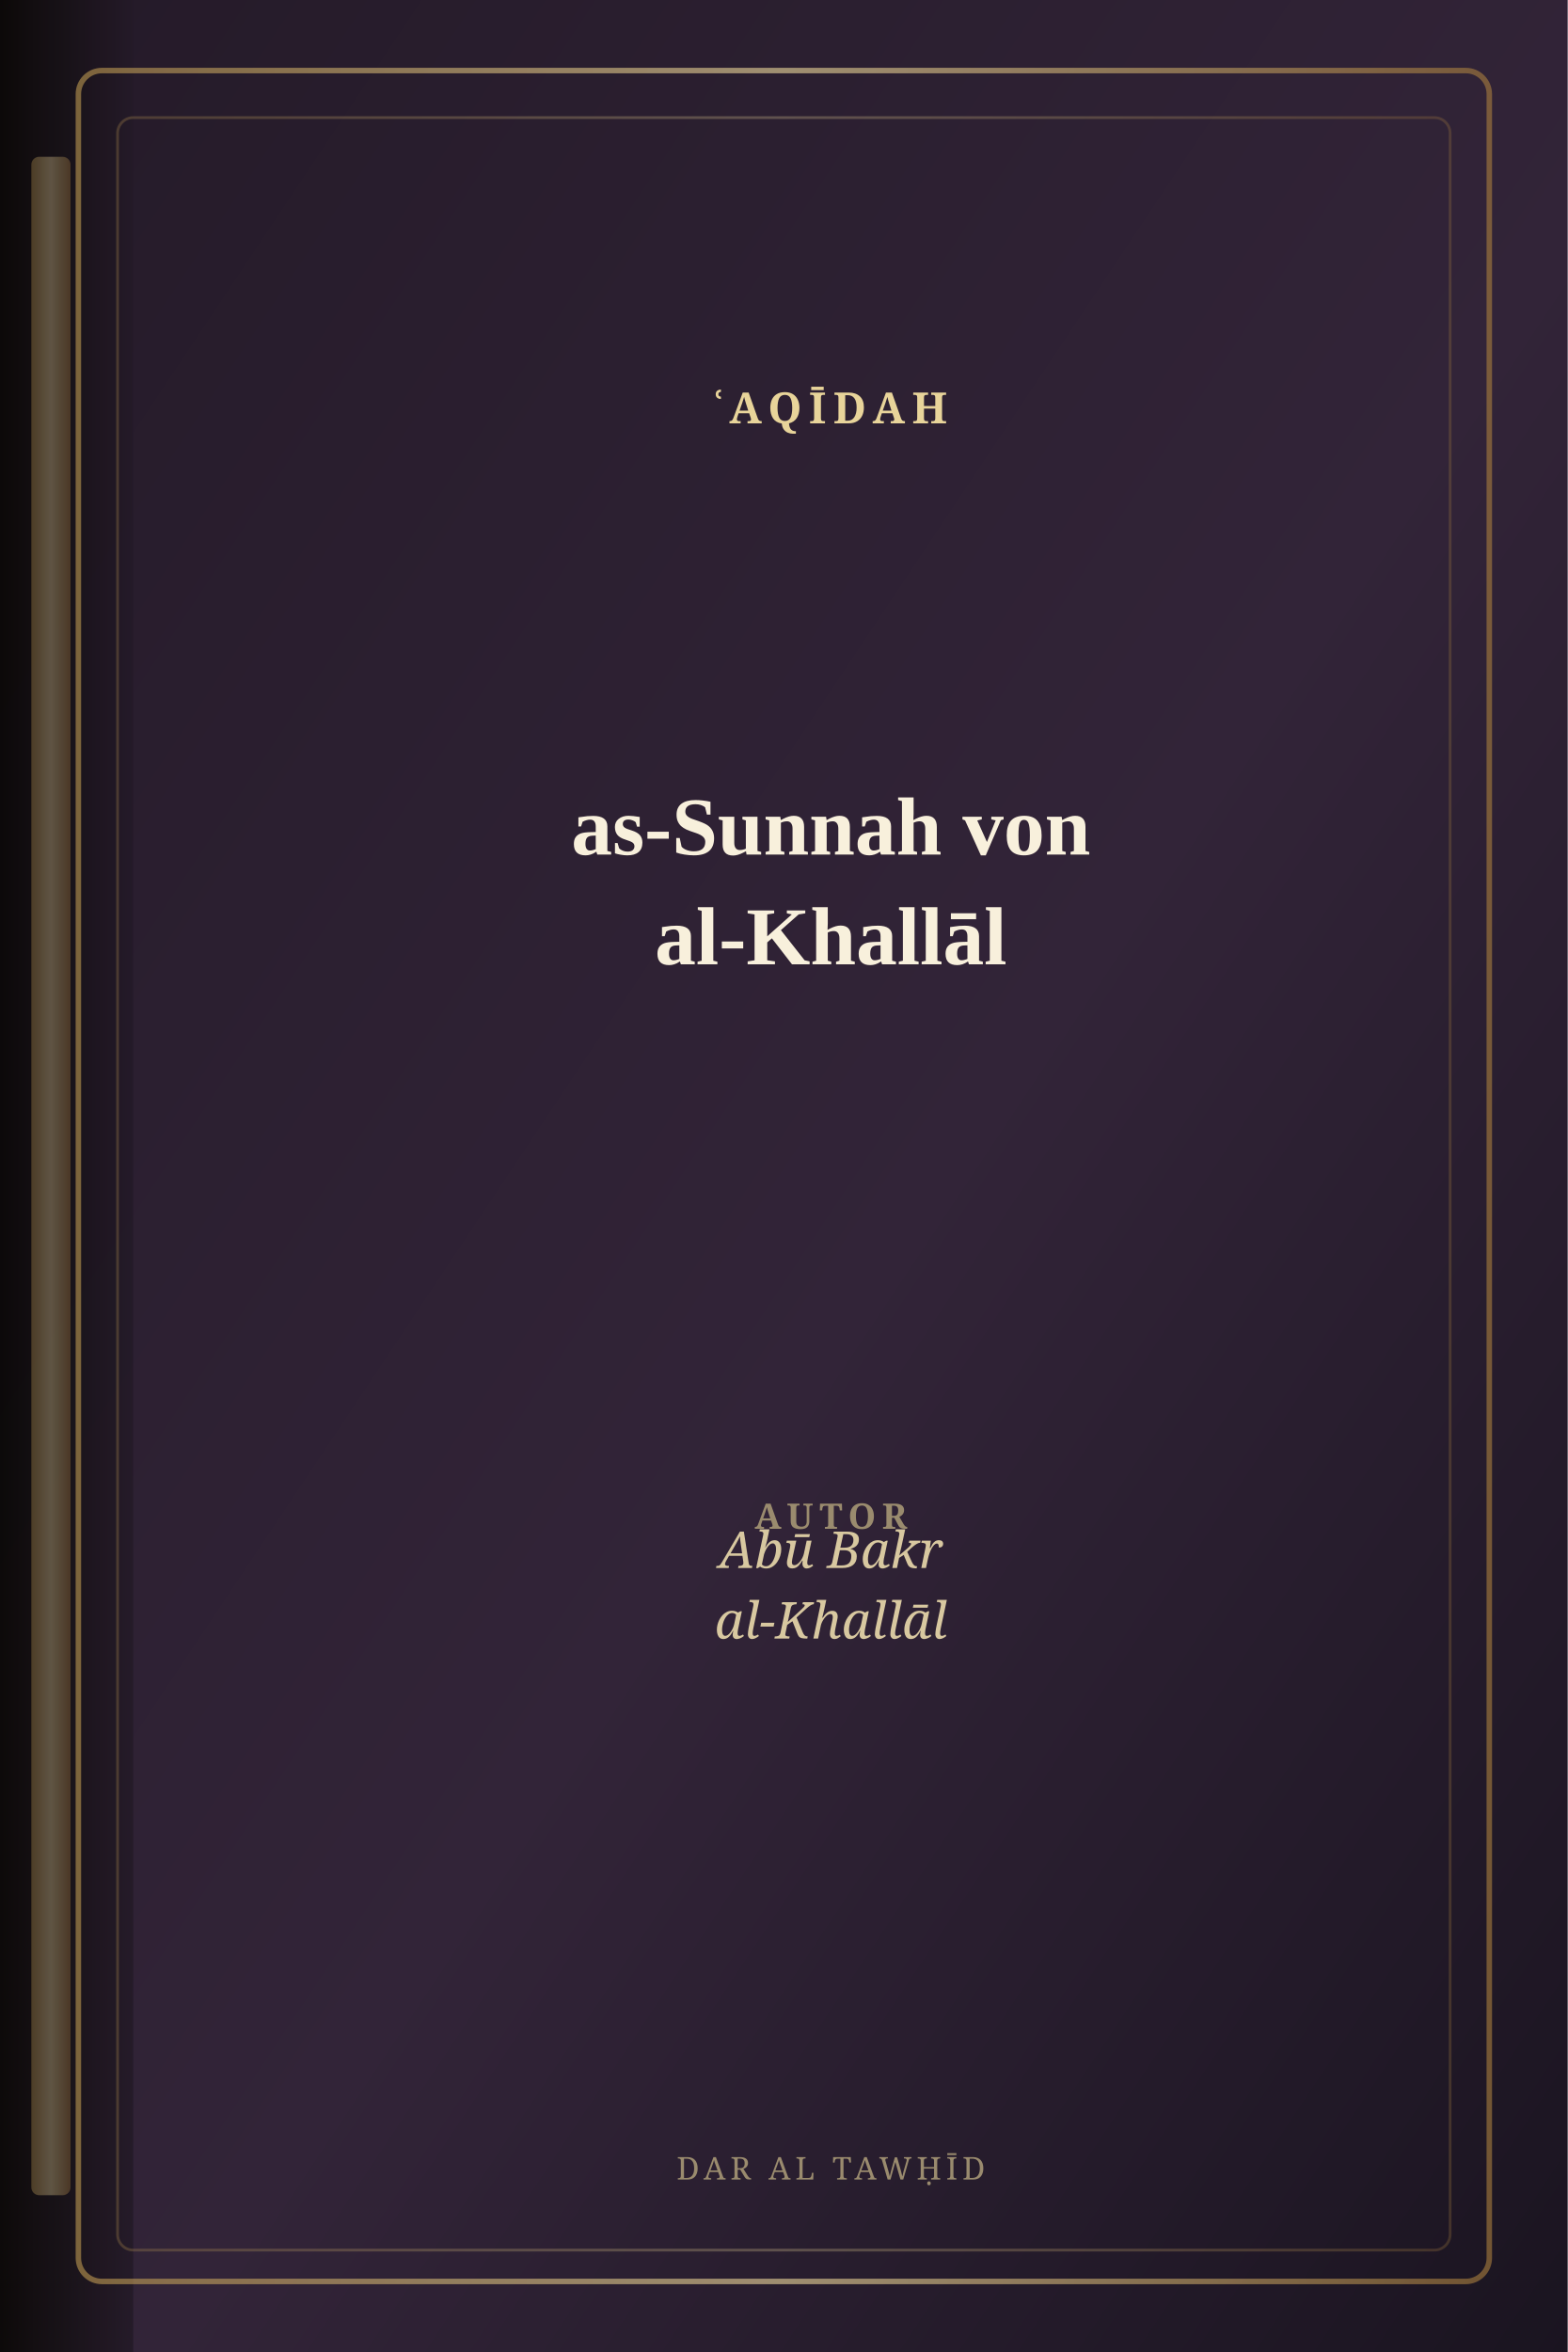
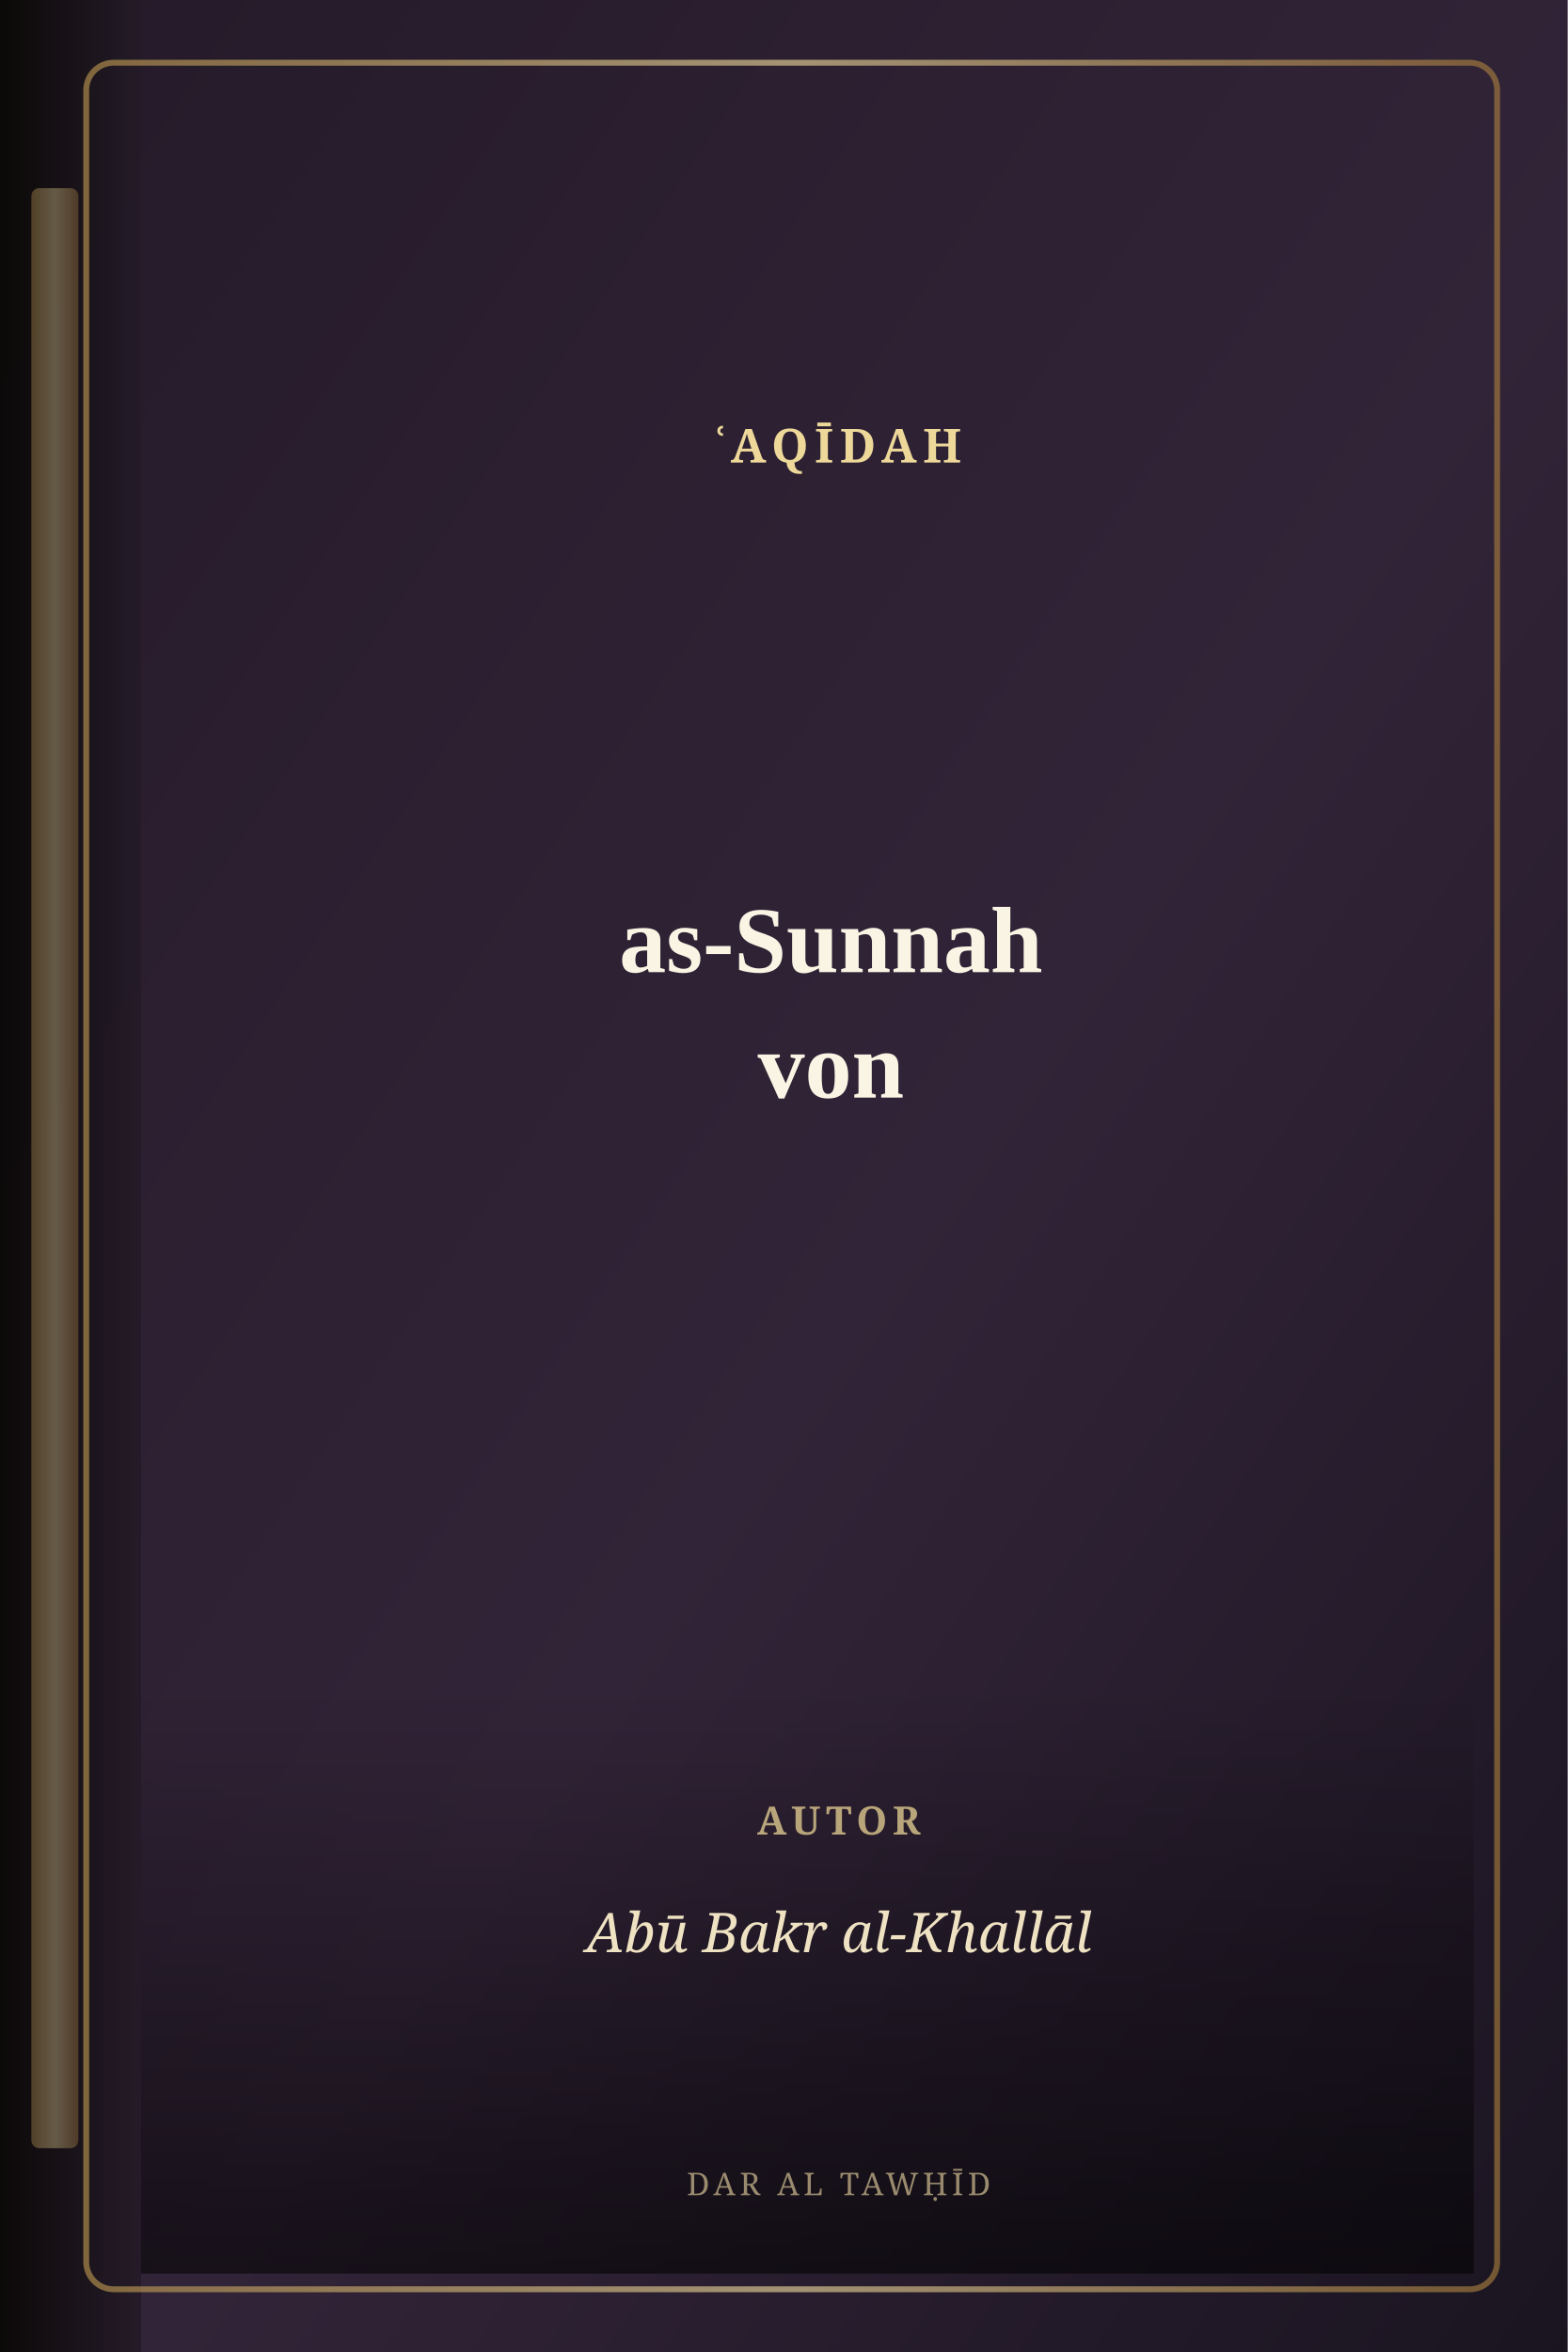
<svg xmlns="http://www.w3.org/2000/svg" viewBox="0 0 400 600" role="img" aria-label="Buchcover: as-Sunnah von al-Khallāl">
  <defs>
    <linearGradient id="bg" x1="0%" y1="0%" x2="100%" y2="100%">
      <stop offset="0%" stop-color="#241a28" />
      <stop offset="55%" stop-color="#322438" />
      <stop offset="100%" stop-color="#1a1420" />
    </linearGradient>
    <linearGradient id="gold" x1="0%" y1="0%" x2="100%" y2="0%">
      <stop offset="0%" stop-color="#b8944f" />
      <stop offset="50%" stop-color="#e8d49a" />
      <stop offset="100%" stop-color="#a67c3d" />
    </linearGradient>
    <linearGradient id="spine" x1="0%" y1="0%" x2="100%" y2="0%">
      <stop offset="0%" stop-color="#0a0806" />
      <stop offset="100%" stop-color="#241a28" />
    </linearGradient>
+     <linearGradient id="shade" x1="0%" y1="100%" x2="0%" y2="0%">
+       <stop offset="0%" stop-color="rgba(0,0,0,.55)" />
+       <stop offset="100%" stop-color="rgba(0,0,0,0)" />
+     </linearGradient>
  </defs>
  <rect width="400" height="600" fill="url(#bg)" />
-   <rect x="0" y="0" width="34" height="600" fill="url(#spine)" opacity="0.92" />
-   <rect x="8" y="40" width="10" height="520" rx="2" fill="url(#gold)" opacity="0.35" />
-   <rect x="20" y="18" width="360" height="564" rx="6" fill="none" stroke="url(#gold)" stroke-width="1.4" opacity="0.62" />
-   <rect x="30" y="30" width="340" height="544" rx="4" fill="none" stroke="url(#gold)" stroke-width="0.7" opacity="0.28" />
-   <text x="212" y="108" text-anchor="middle" fill="#e8d49a" font-family="Georgia,serif" font-size="11" font-weight="700" letter-spacing="1.8">ʿAQĪDAH</text>
-   <line x1="78" y1="124" x2="346" y2="124" stroke="url(#gold)" stroke-width="0.9" opacity="0.48" />
-   <text x="212" y="218" text-anchor="middle" fill="#f8f0dc" font-family="Georgia,'Times New Roman',serif" font-size="21" font-weight="700">as-Sunnah von</text>
-   <text x="212" y="246" text-anchor="middle" fill="#f8f0dc" font-family="Georgia,'Times New Roman',serif" font-size="21" font-weight="700">al-Khallāl</text>
-   <line x1="78" y1="372" x2="346" y2="372" stroke="url(#gold)" stroke-width="0.7" opacity="0.38" />
-   <text x="212" y="390" text-anchor="middle" fill="#9a8b6e" font-family="Georgia,serif" font-size="9" font-weight="700" letter-spacing="1.6">AUTOR</text>
-   <text x="212" y="400" text-anchor="middle" fill="#d8c8a0" font-family="Georgia,serif" font-size="13" font-style="italic">Abū Bakr</text>
-   <text x="212" y="418" text-anchor="middle" fill="#d8c8a0" font-family="Georgia,serif" font-size="13" font-style="italic">al-Khallāl</text>
-   <text x="212" y="556" text-anchor="middle" fill="#9a8b6e" font-family="Georgia,serif" font-size="8" letter-spacing="1.2">DAR AL TAWḤĪD</text>
+   <rect x="0" y="0" width="36" height="600" fill="url(#spine)" opacity="0.94" />
+   <rect x="8" y="48" width="12" height="500" rx="2" fill="url(#gold)" opacity="0.38" />
+   <rect x="22" y="16" width="360" height="568" rx="7" fill="none" stroke="url(#gold)" stroke-width="1.5" opacity="0.64" />
+   <text x="214" y="118" text-anchor="middle" fill="#edd89a" font-family="Georgia,serif" font-size="12" font-weight="700" letter-spacing="1.6">ʿAQĪDAH</text>
+   <line x1="72" y1="136" x2="356" y2="136" stroke="url(#gold)" stroke-width="0.9" opacity="0.5" />
+   <text x="212" y="248" text-anchor="middle" fill="#faf4e4" font-family="Georgia,'Times New Roman',serif" font-size="24" font-weight="700">as-Sunnah</text>
+   <text x="212" y="280" text-anchor="middle" fill="#faf4e4" font-family="Georgia,'Times New Roman',serif" font-size="24" font-weight="700">von</text>
+   <rect x="36" y="430" width="340" height="150" fill="url(#shade)" />
+   <text x="214" y="468" text-anchor="middle" fill="#b9a57a" font-family="Georgia,serif" font-size="10" font-weight="700" letter-spacing="1.4">AUTOR</text>
+   <text x="214" y="498" text-anchor="middle" fill="#efe2c2" font-family="Georgia,serif" font-size="14" font-style="italic">Abū Bakr al-Khallāl</text>
+   <text x="214" y="560" text-anchor="middle" fill="#9a8b6e" font-family="Georgia,serif" font-size="8" letter-spacing="1.1">DAR AL TAWḤĪD</text>
</svg>
